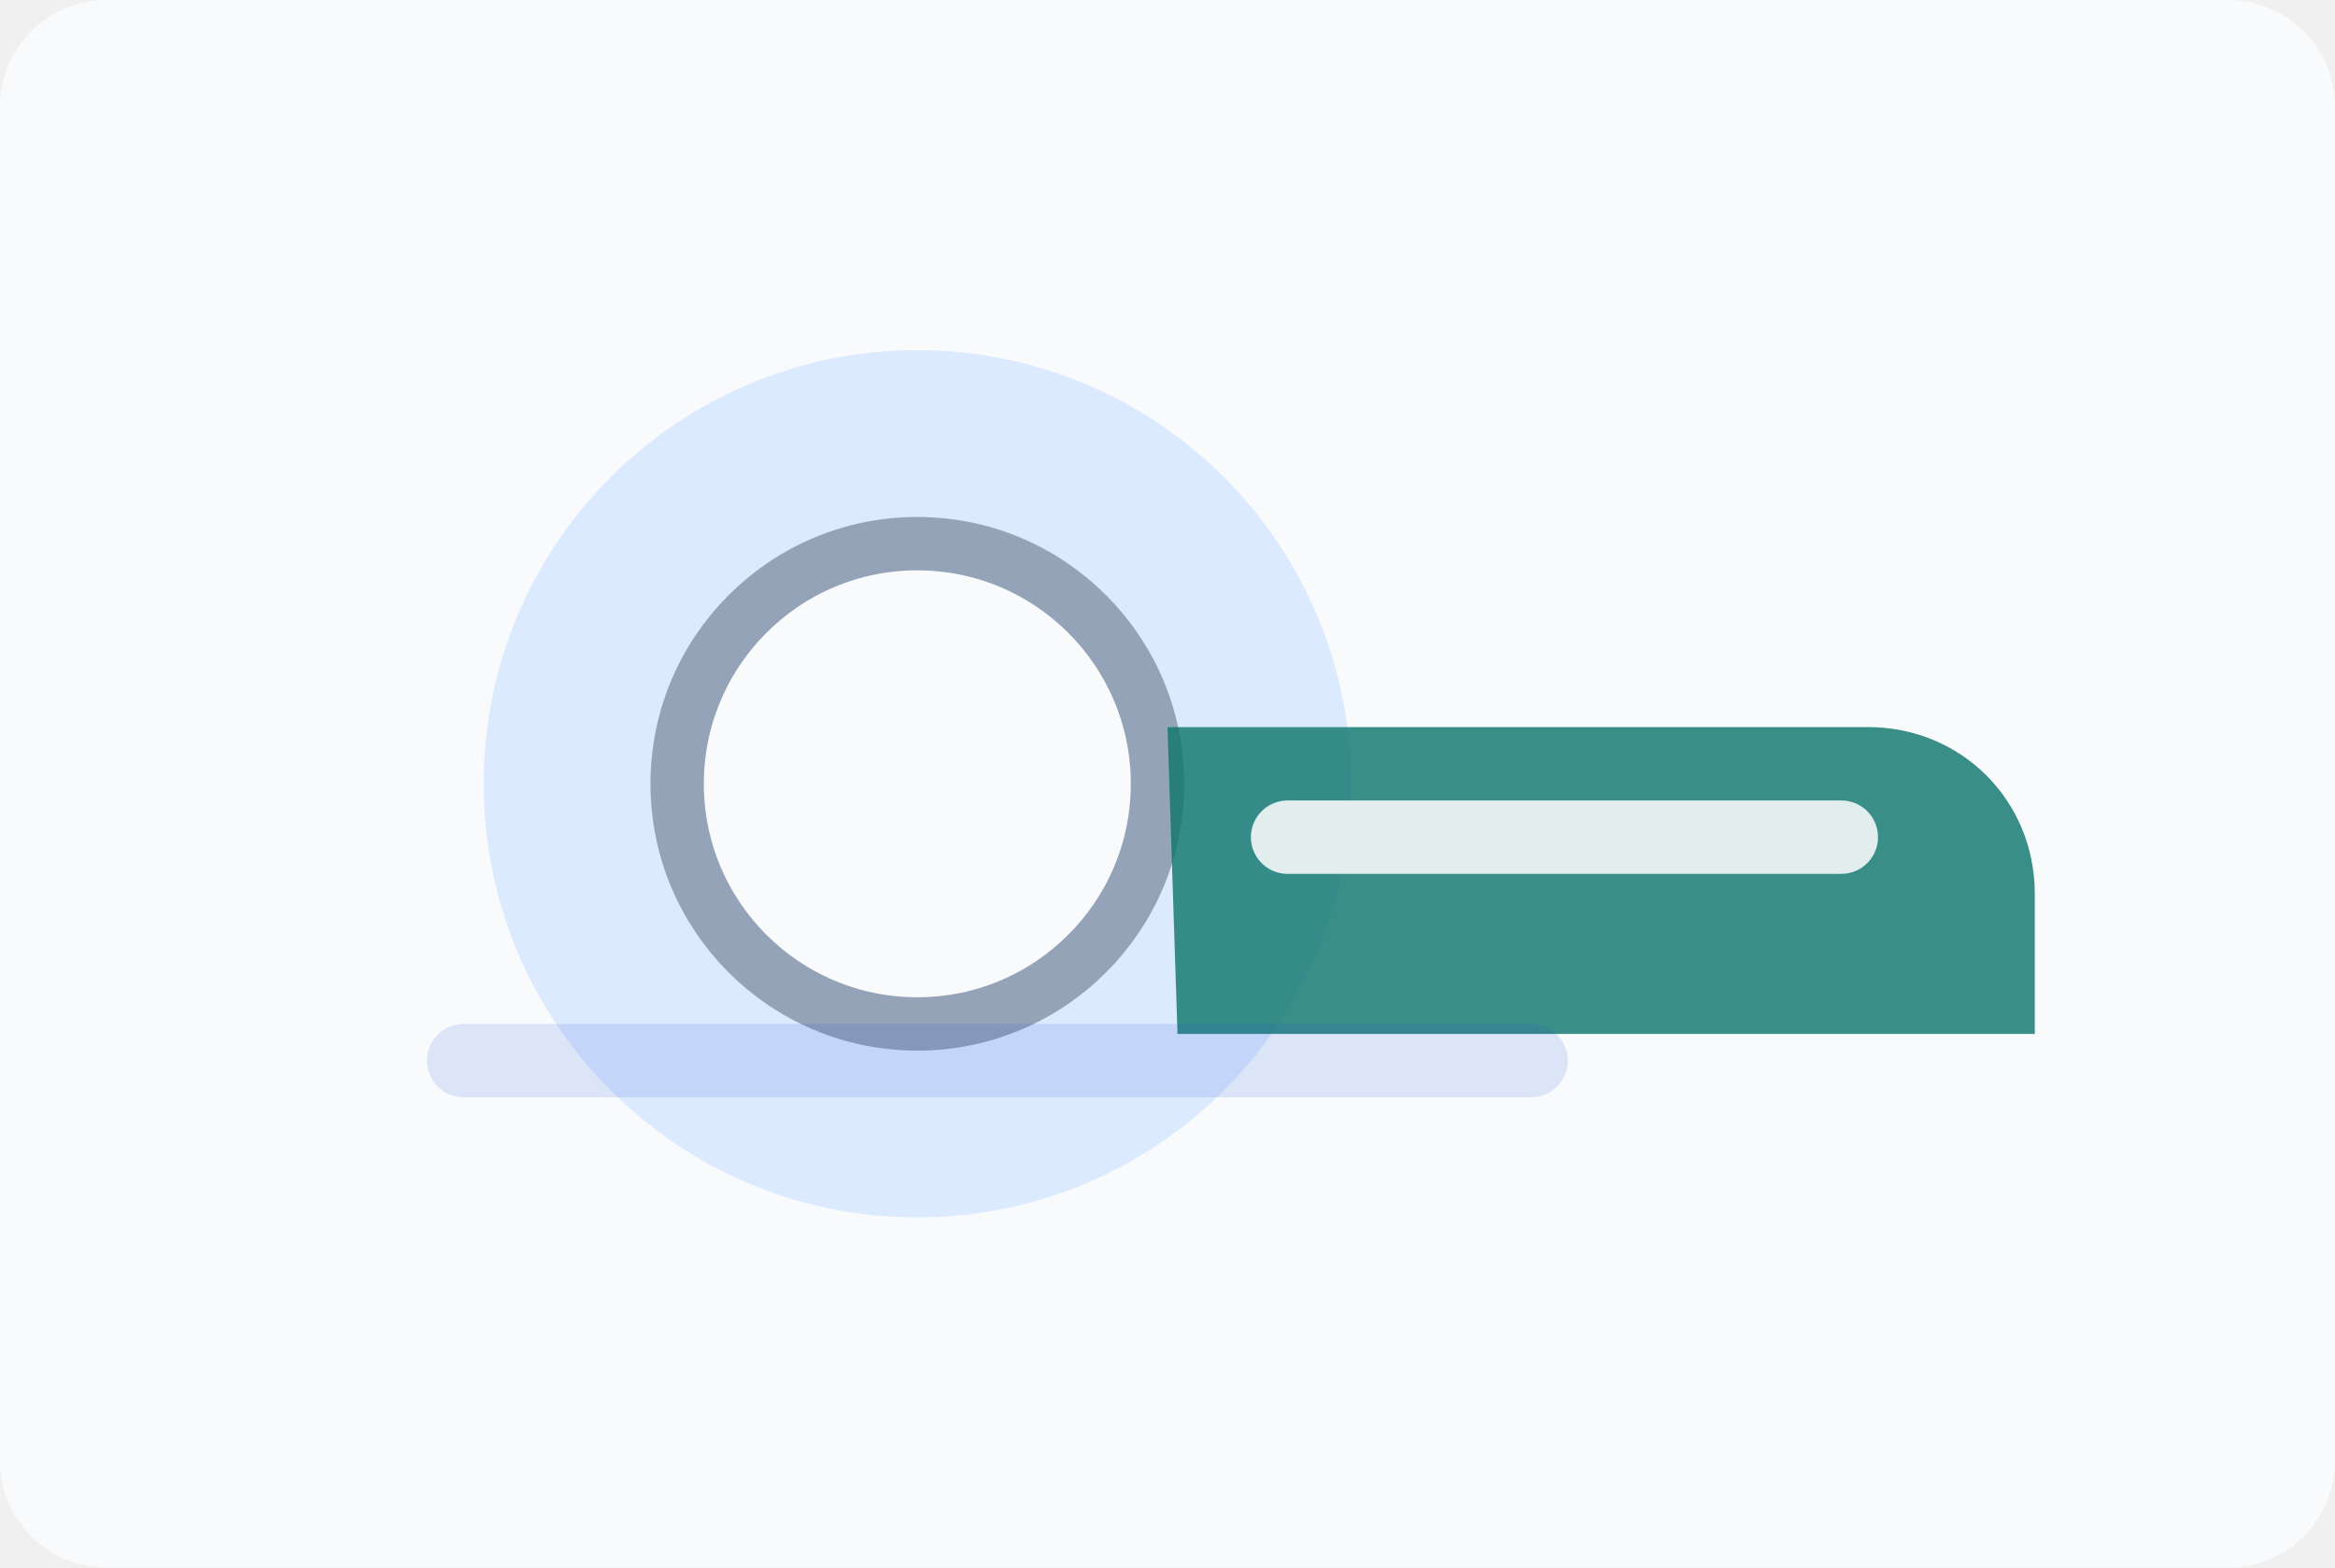
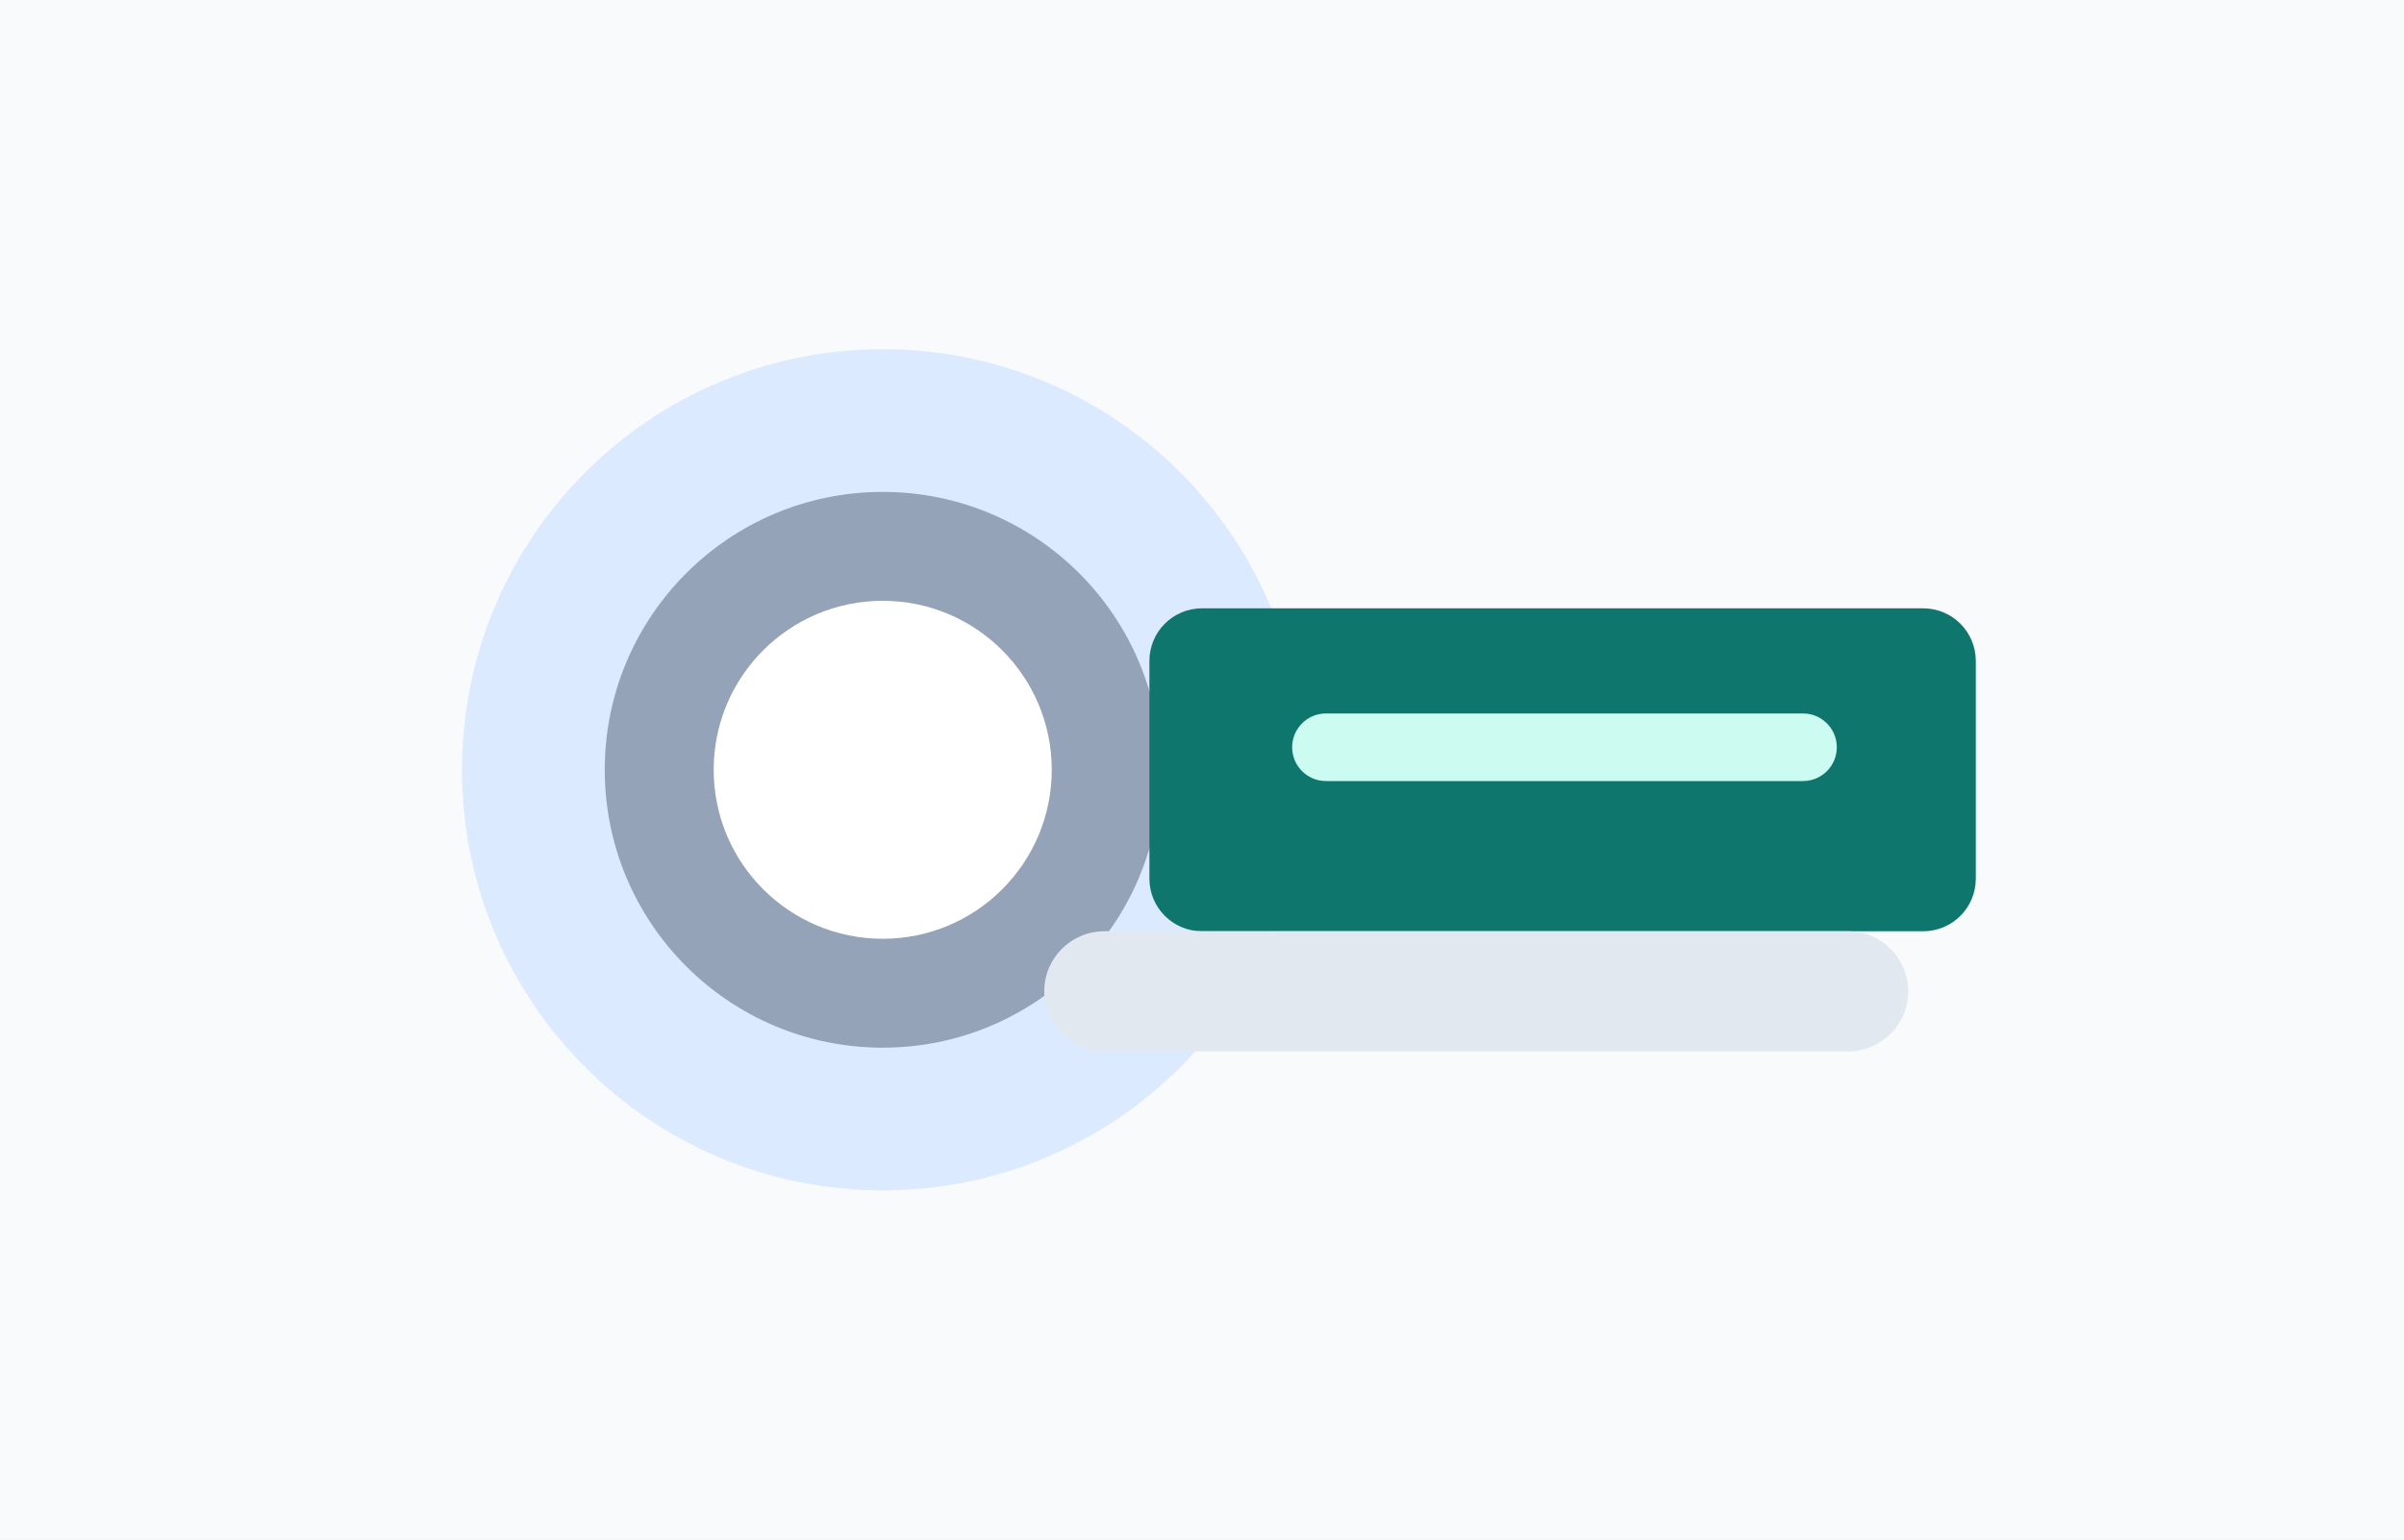
- <svg xmlns="http://www.w3.org/2000/svg" viewBox="0 0 700 470">
-   <rect width="700" height="470" rx="32" fill="#f8fafc" />
-   <circle cx="275" cy="235" r="130" fill="#dbeafe" />
-   <circle cx="275" cy="235" r="72" fill="#f8fafc" stroke="#94a3b8" stroke-width="16" />
-   <path d="M350 218h210c28 0 50 22 50 50v42H353z" fill="#0f766e" opacity=".82" />
-   <path d="M386 251h166" stroke="#fff" stroke-width="22" stroke-linecap="round" opacity=".85" />
-   <path d="M139 318h320" stroke="#1d4ed8" stroke-width="22" stroke-linecap="round" opacity=".13" />
+ <svg xmlns="http://www.w3.org/2000/svg" viewBox="0 0 640 410">
+   <rect width="640" height="410" fill="#f8fafc" />
+   <circle cx="235" cy="205" r="112" fill="#dbeafe" />
+   <circle cx="235" cy="205" r="74" fill="#94a3b8" />
+   <circle cx="235" cy="205" r="45" fill="#fff" />
+   <rect x="306" y="162" width="220" height="86" rx="14" fill="#0f766e" />
+   <rect x="344" y="190" width="145" height="18" rx="9" fill="#ccfbf1" />
+   <rect x="278" y="248" width="230" height="32" rx="16" fill="#e2e8f0" />
</svg>
